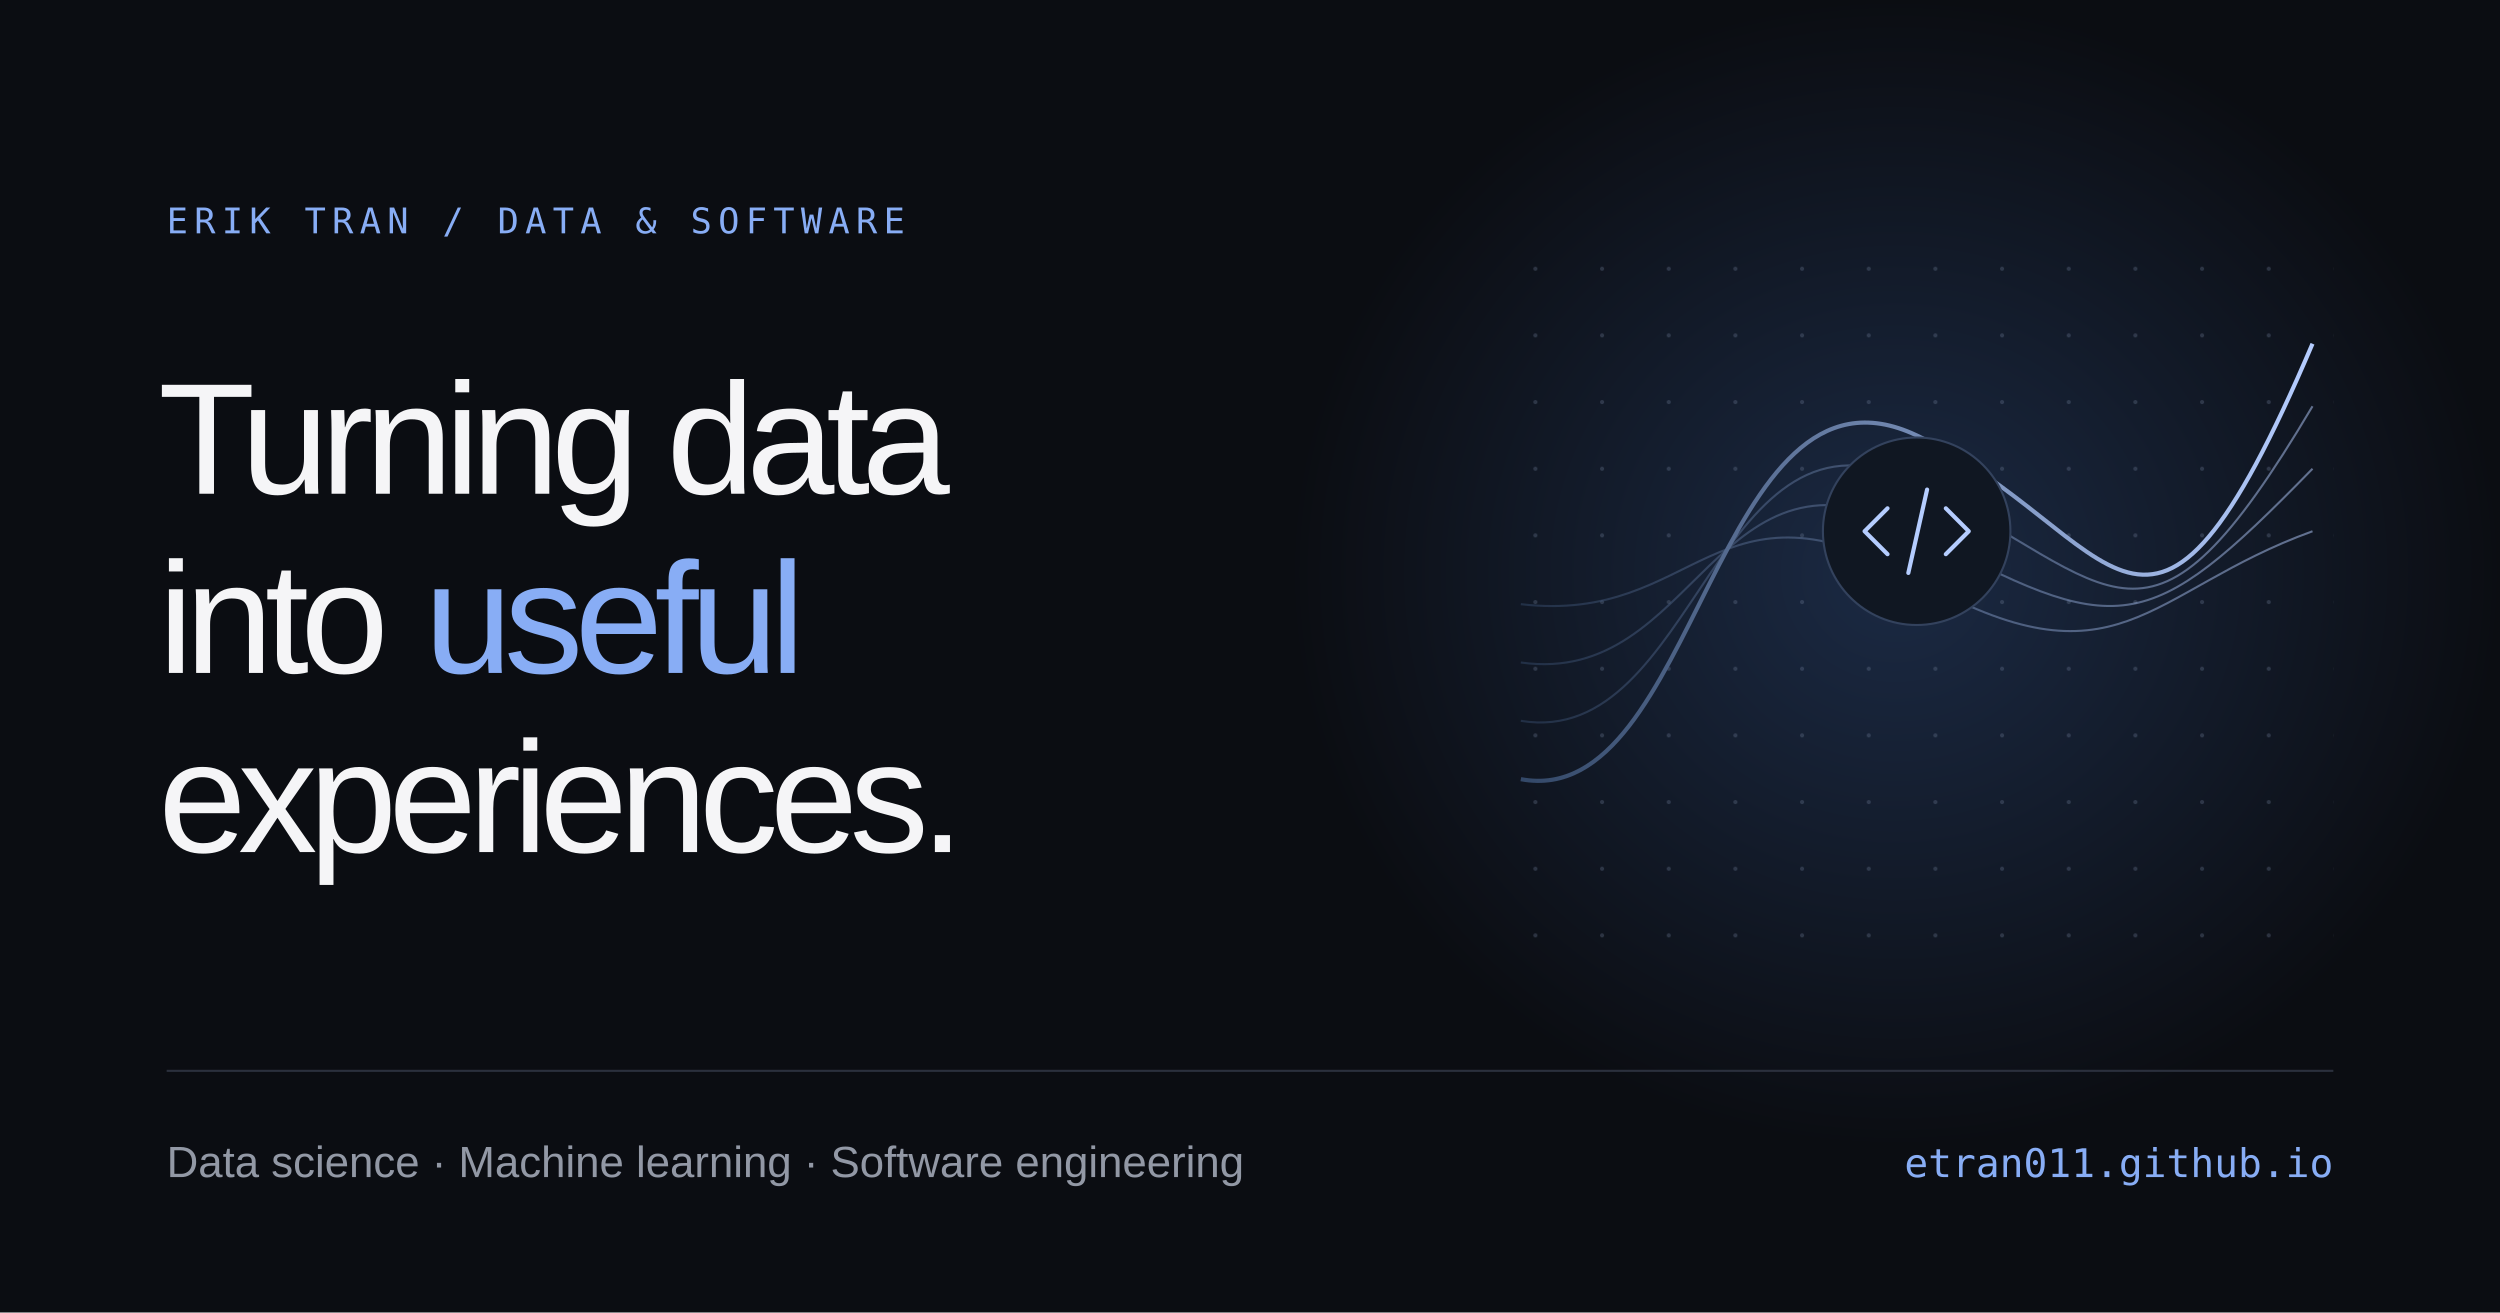
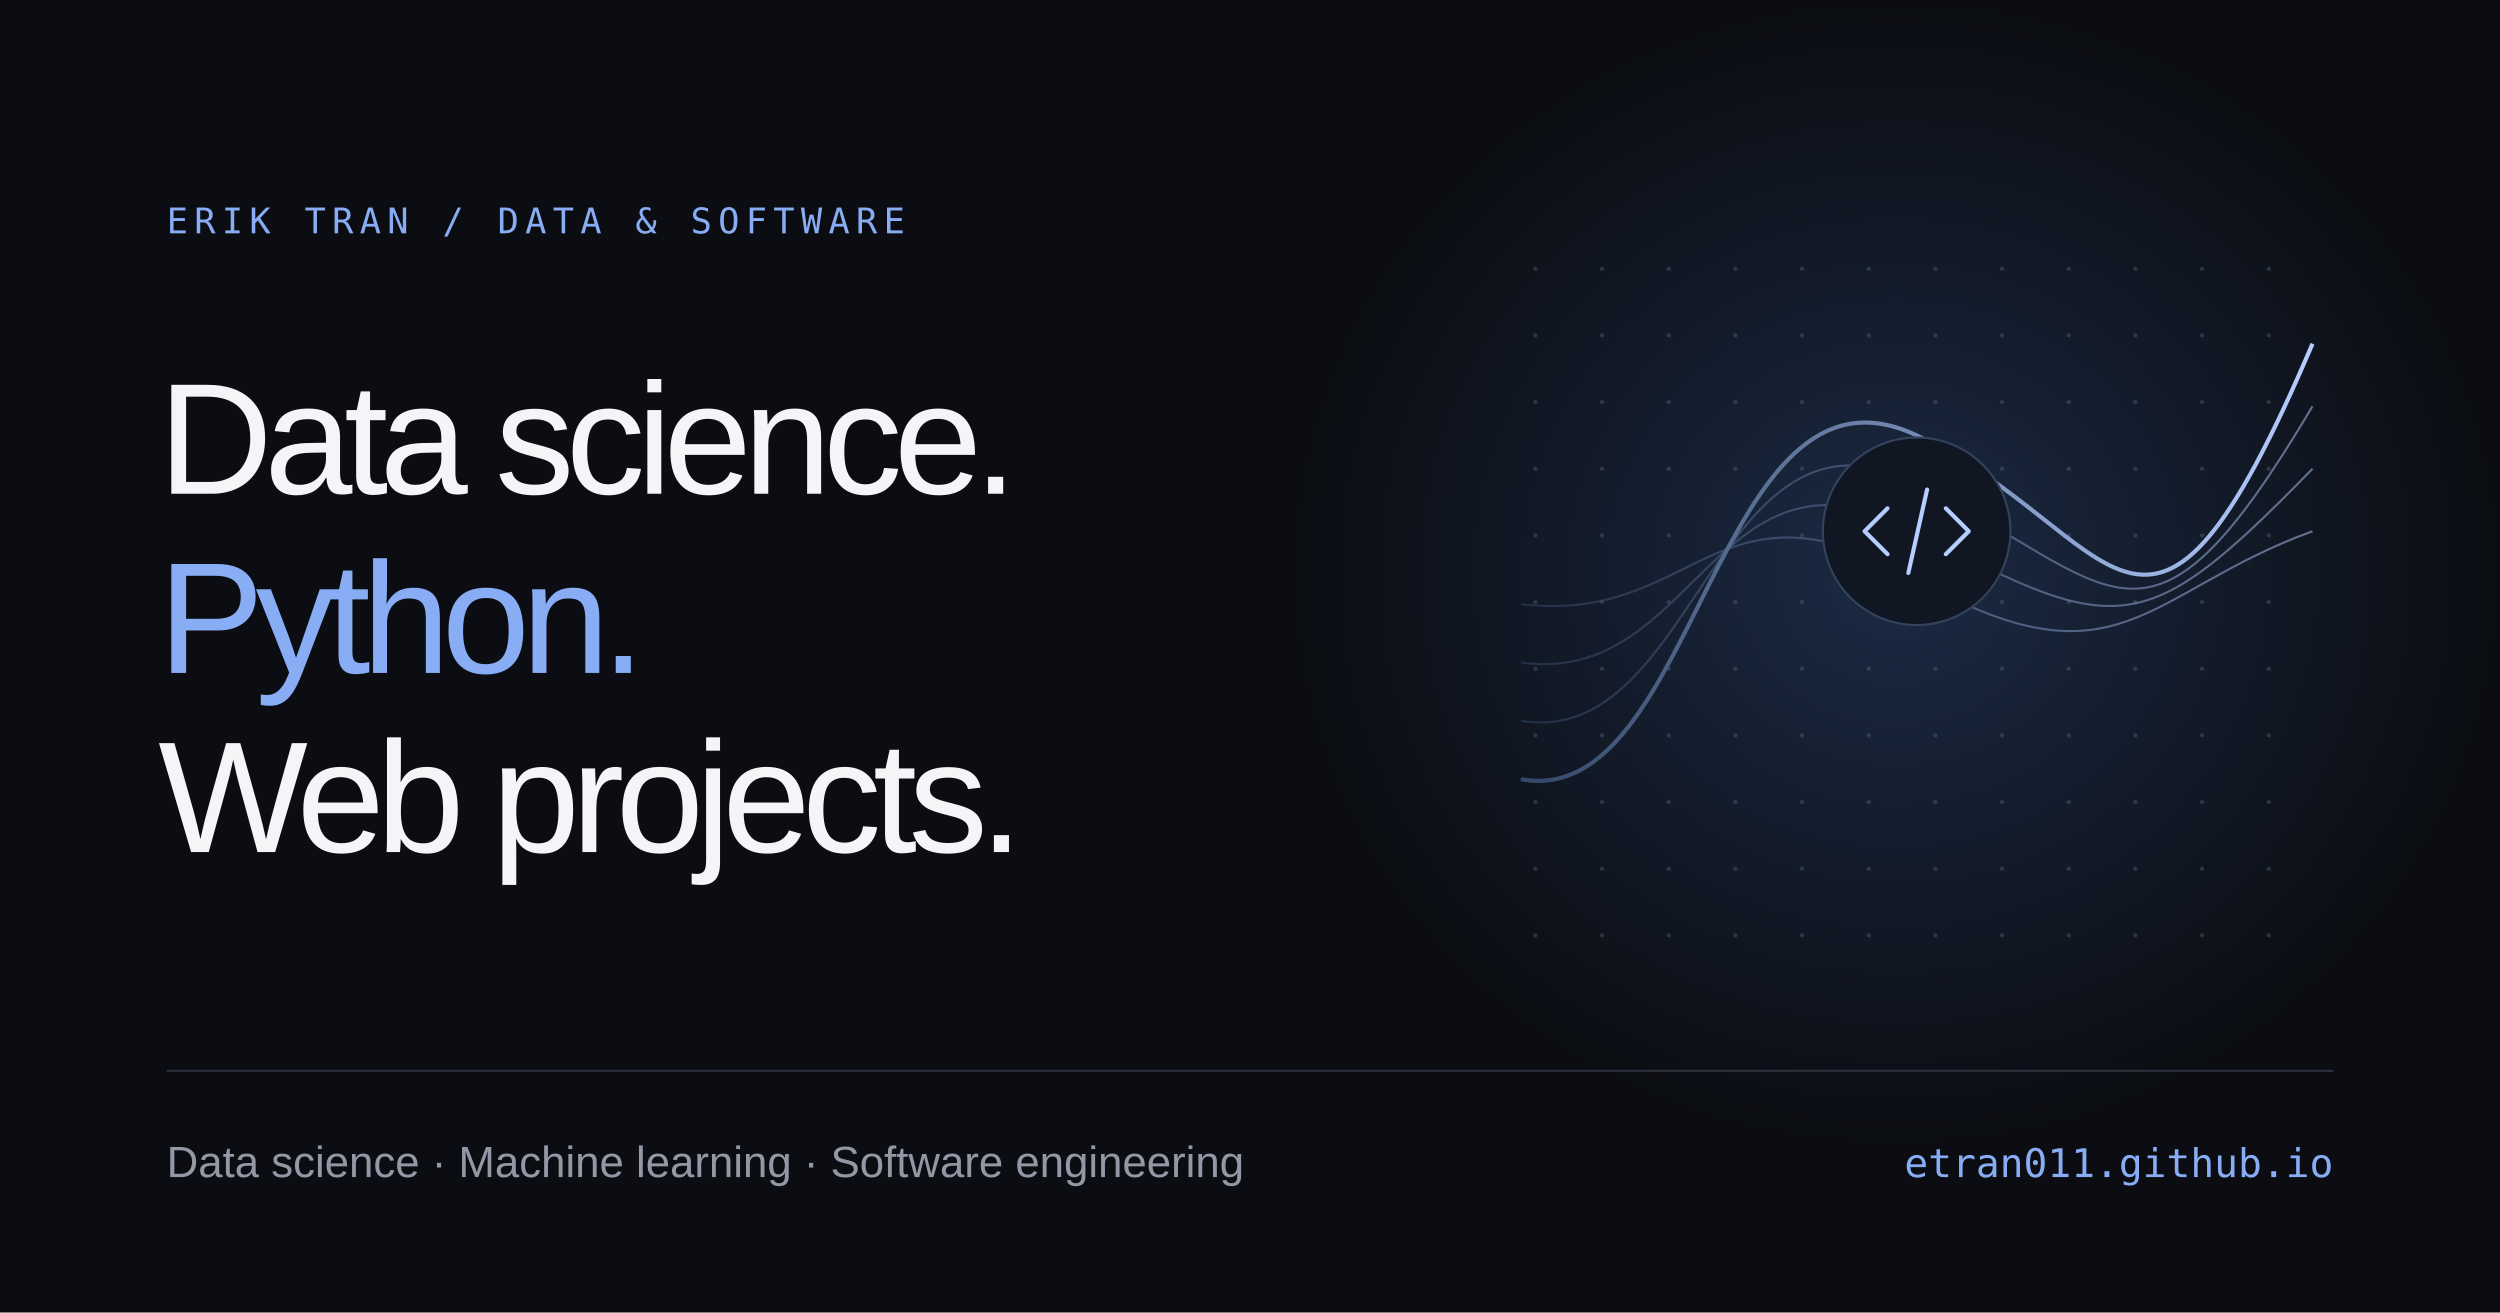
<svg xmlns="http://www.w3.org/2000/svg" width="1200" height="630" viewBox="0 0 1200 630">
  <defs>
    <radialGradient id="glow">
      <stop stop-color="#1b2a44" />
      <stop offset="1" stop-color="#0b0d12" />
    </radialGradient>
    <pattern id="grid" width="32" height="32" patternUnits="userSpaceOnUse">
      <circle cx="1" cy="1" r="1" fill="#71809c" opacity=".3" />
    </pattern>
    <linearGradient id="line" x1="0" x2="1">
      <stop stop-color="#334868" />
      <stop offset="1" stop-color="#b5cdff" />
    </linearGradient>
  </defs>
  <rect width="1200" height="630" fill="#0b0d12" />
  <rect x="620" width="580" height="550" fill="url(#glow)" />
  <rect x="710" y="108" width="410" height="350" fill="url(#grid)" />
  <g fill="none" stroke="url(#line)">
    <path d="M730 374C815 390 823 163 920 209S1030 353 1110 165" stroke-width="2" />
    <path d="M730 346C815 360 823 183 920 232S1030 330 1110 195" opacity=".5" />
    <path d="M730 318C815 330 823 203 920 255S1030 307 1110 225" opacity=".5" />
    <path d="M730 290C815 300 823 223 920 278S1030 284 1110 255" opacity=".5" />
  </g>
  <circle cx="920" cy="255" r="45" fill="#101722" stroke="#33425d" />
  <path d="m906 244-11 11 11 11m28-22 11 11-11 11m-9-31-9 40" fill="none" stroke="#b5cdff" stroke-width="2" stroke-linecap="round" stroke-linejoin="round" />
  <text x="80" y="112" fill="#88adf5" font-family="monospace" font-size="17" letter-spacing="3">ERIK TRAN / DATA &amp; SOFTWARE</text>
  <g font-family="Arial, Helvetica, sans-serif" font-size="76" font-weight="500" letter-spacing="-4">
-     <text x="76" y="237" fill="#f5f5f7">Turning data</text>
-     <text x="76" y="323" fill="#f5f5f7">into <tspan fill="#88adf5">useful</tspan>
+     <text x="76" y="237" fill="#f5f5f7">Data science.</text>
+     <text x="76" y="323" fill="#f5f5f7">
+       <tspan fill="#88adf5">Python.</tspan>
    </text>
-     <text x="76" y="409" fill="#f5f5f7">experiences.</text>
+     <text x="76" y="409" fill="#f5f5f7">Web projects.</text>
  </g>
  <path d="M80 514H1120" stroke="#2b303d" />
  <text x="80" y="565" fill="#9298a5" font-family="Arial, Helvetica, sans-serif" font-size="21">Data science · Machine learning · Software engineering</text>
  <text x="1120" y="565" text-anchor="end" fill="#88adf5" font-family="monospace" font-size="19">etran011.github.io</text>
</svg>
